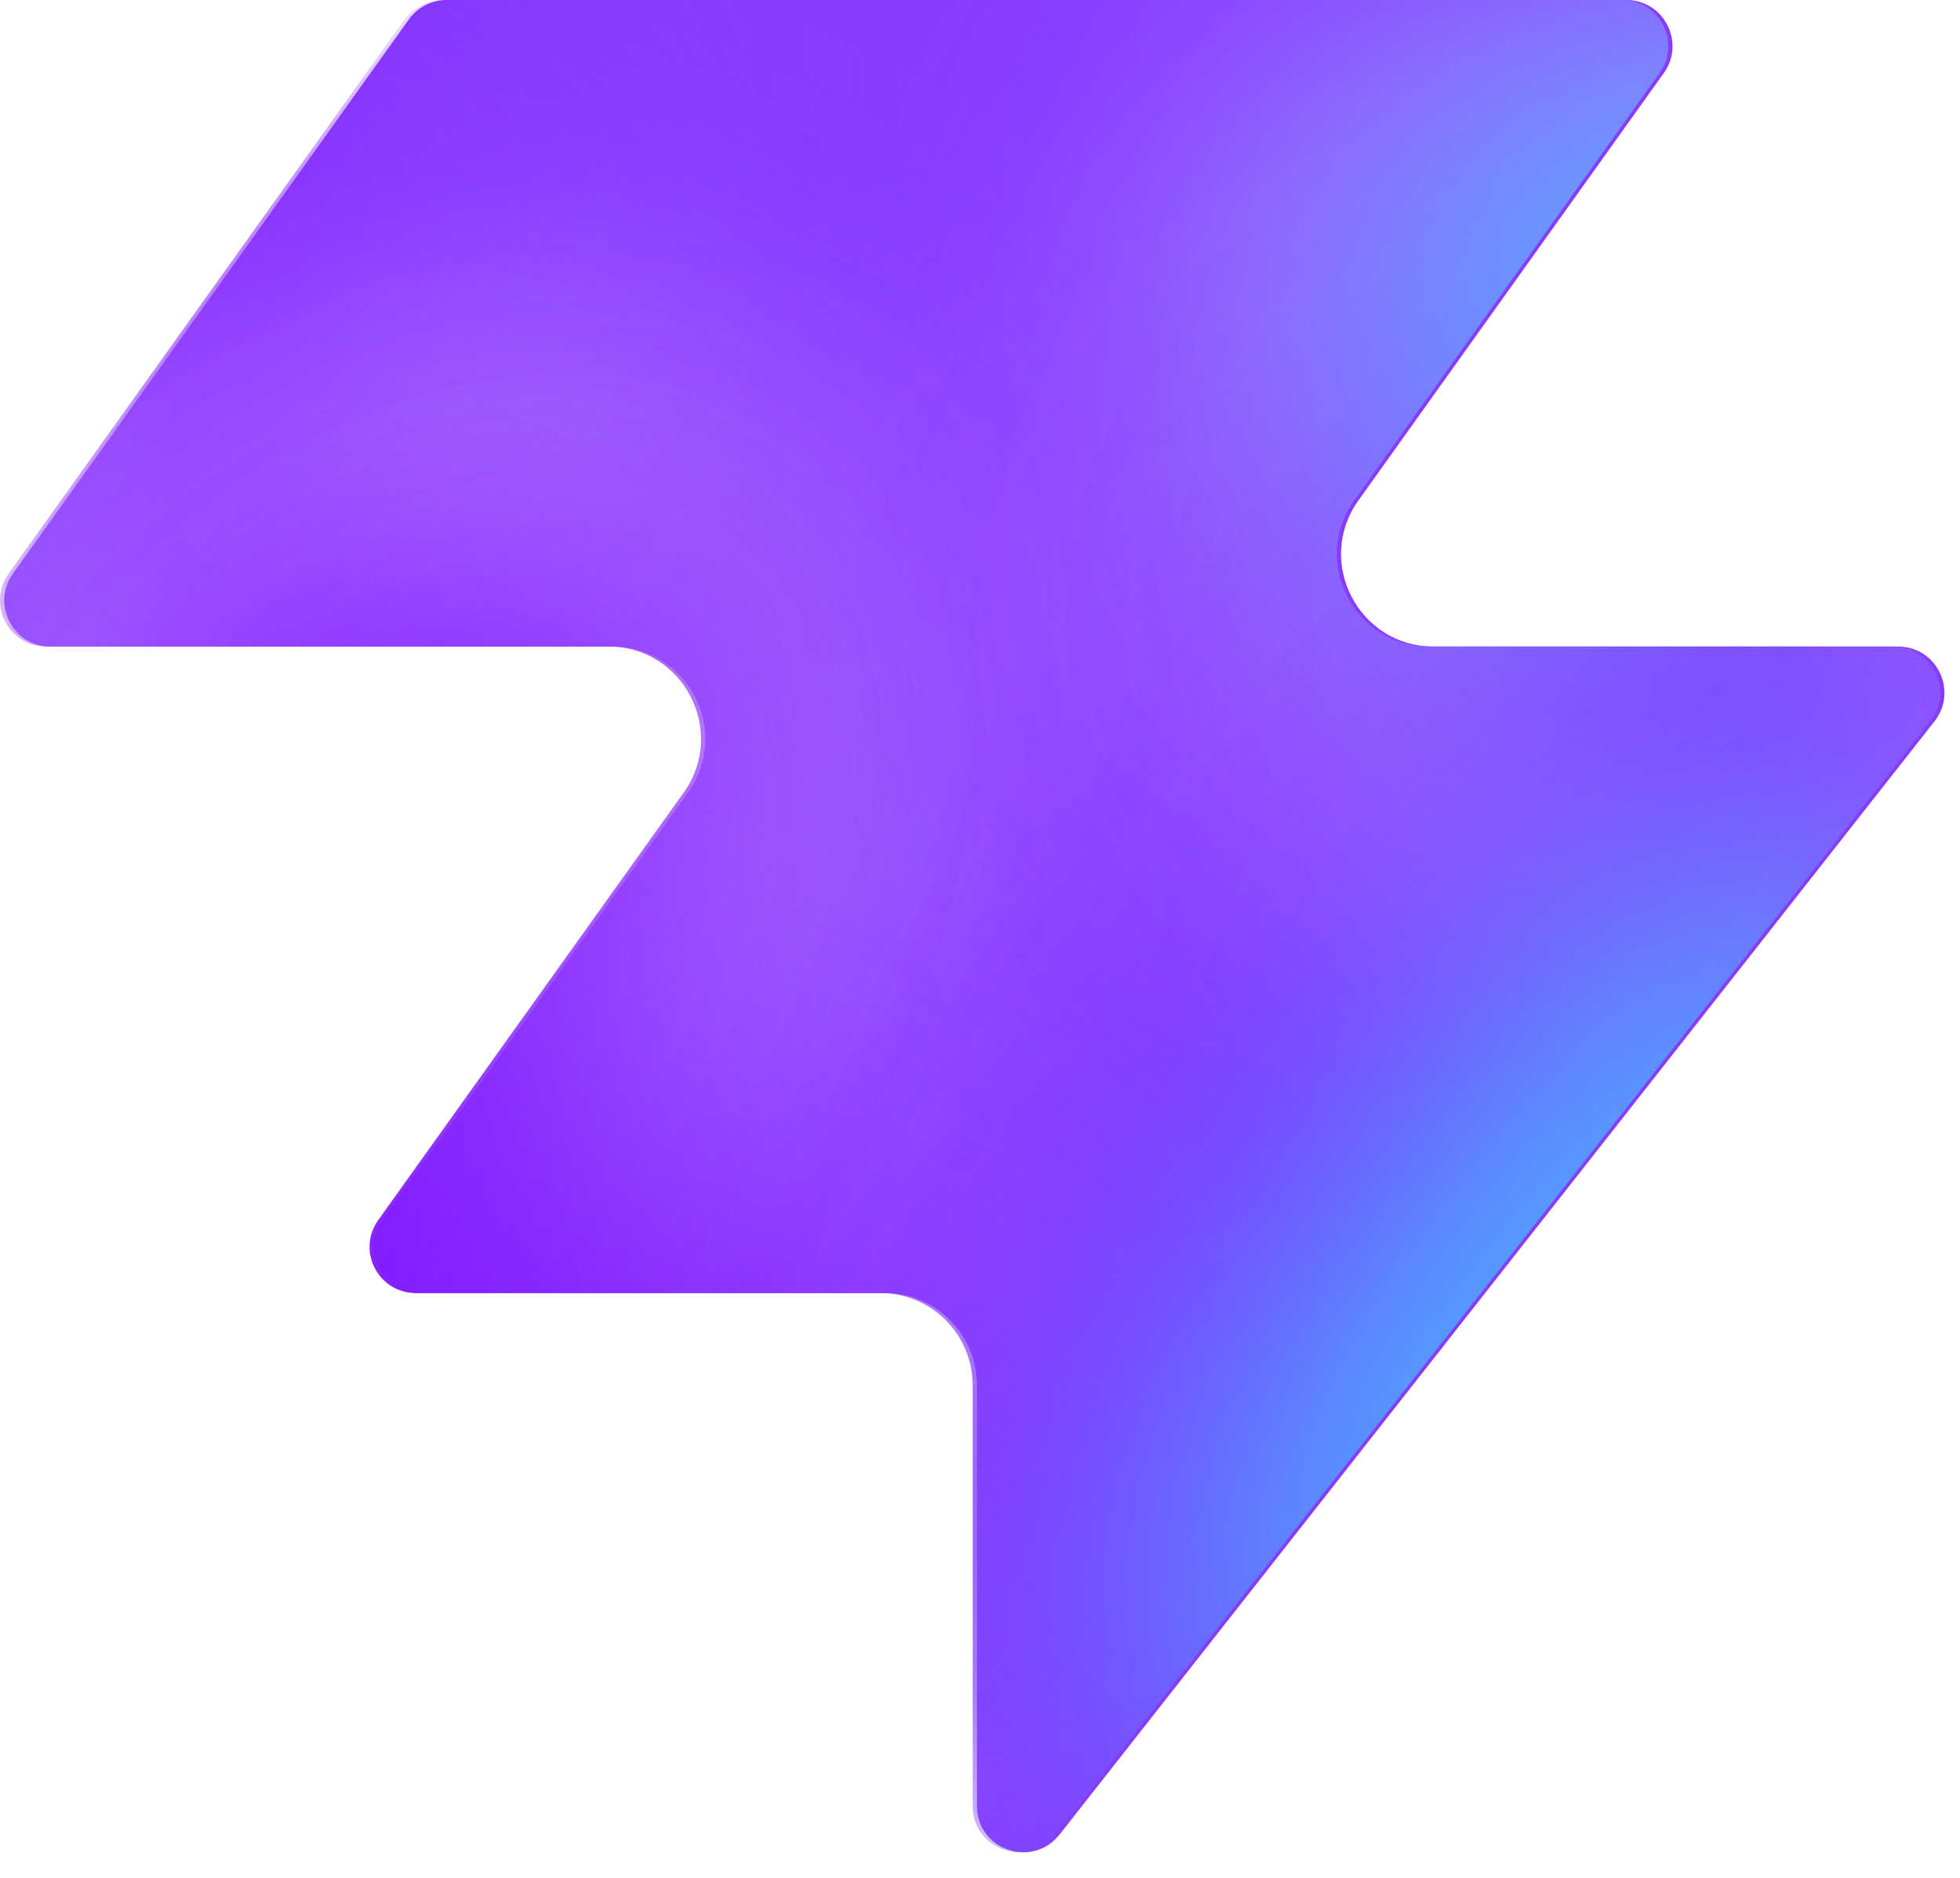
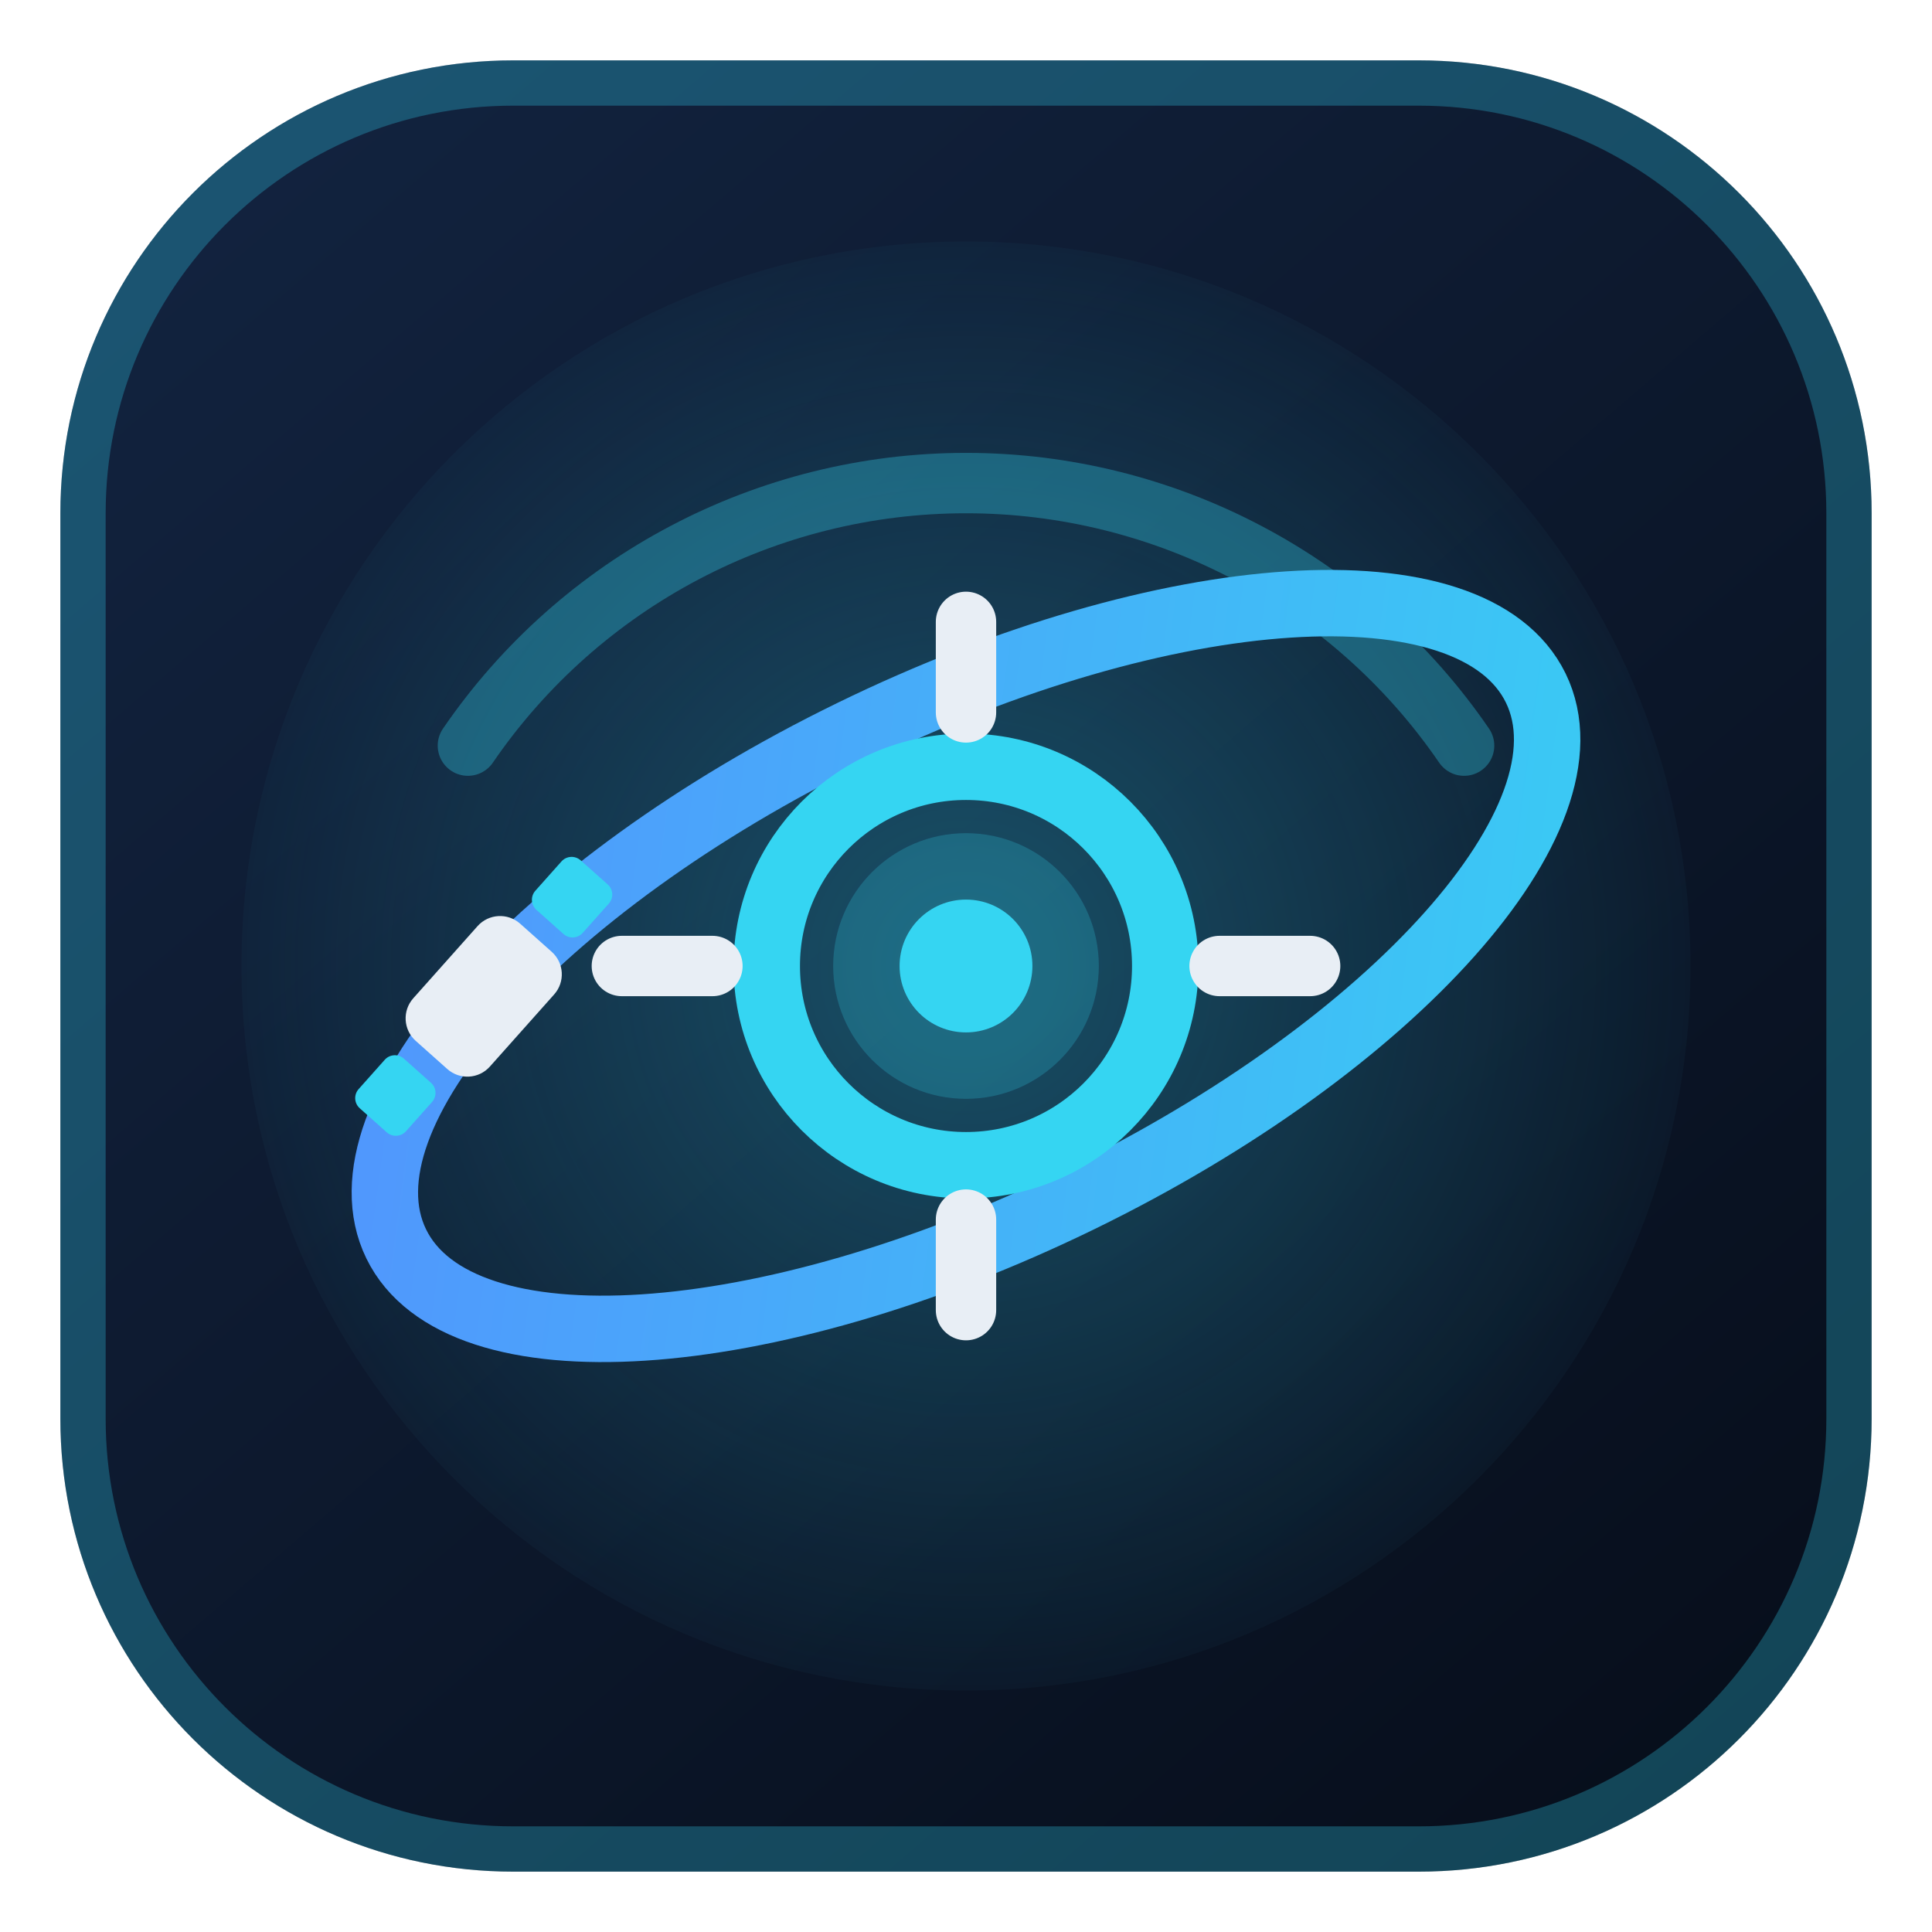
- <svg xmlns="http://www.w3.org/2000/svg" width="48" height="46" fill="none" viewBox="0 0 48 46">
-   <path fill="#863bff" d="M25.946 44.938c-.664.845-2.021.375-2.021-.698V33.937a2.26 2.26 0 0 0-2.262-2.262H10.287c-.92 0-1.456-1.04-.92-1.788l7.48-10.471c1.07-1.497 0-3.578-1.842-3.578H1.237c-.92 0-1.456-1.04-.92-1.788L10.013.474c.214-.297.556-.474.92-.474h28.894c.92 0 1.456 1.04.92 1.788l-7.48 10.471c-1.07 1.498 0 3.579 1.842 3.579h11.377c.943 0 1.473 1.088.89 1.83L25.947 44.94z" style="fill:#863bff;fill:color(display-p3 .525 .23 1);fill-opacity:1" />
-   <mask id="a" width="48" height="46" x="0" y="0" maskUnits="userSpaceOnUse" style="mask-type:alpha">
-     <path fill="#000" d="M25.842 44.938c-.664.844-2.021.375-2.021-.698V33.937a2.26 2.26 0 0 0-2.262-2.262H10.183c-.92 0-1.456-1.04-.92-1.788l7.48-10.471c1.07-1.498 0-3.579-1.842-3.579H1.133c-.92 0-1.456-1.04-.92-1.787L9.91.473c.214-.297.556-.474.92-.474h28.894c.92 0 1.456 1.04.92 1.788l-7.48 10.471c-1.07 1.498 0 3.578 1.842 3.578h11.377c.943 0 1.473 1.088.89 1.832L25.843 44.94z" style="fill:#000;fill-opacity:1" />
-   </mask>
-   <g mask="url(#a)">
-     <g filter="url(#b)">
-       <ellipse cx="5.508" cy="14.704" fill="#ede6ff" rx="5.508" ry="14.704" style="fill:#ede6ff;fill:color(display-p3 .927 .903 1);fill-opacity:1" transform="matrix(.00324 1 1 -.00324 -4.47 31.516)" />
-     </g>
-     <g filter="url(#c)">
-       <ellipse cx="10.399" cy="29.851" fill="#ede6ff" rx="10.399" ry="29.851" style="fill:#ede6ff;fill:color(display-p3 .927 .903 1);fill-opacity:1" transform="matrix(.00324 1 1 -.00324 -39.328 7.883)" />
-     </g>
-     <g filter="url(#d)">
-       <ellipse cx="5.508" cy="30.487" fill="#7e14ff" rx="5.508" ry="30.487" style="fill:#7e14ff;fill:color(display-p3 .492 .077 1);fill-opacity:1" transform="rotate(89.814 -25.913 -14.639)scale(1 -1)" />
-     </g>
-     <g filter="url(#e)">
-       <ellipse cx="5.508" cy="30.599" fill="#7e14ff" rx="5.508" ry="30.599" style="fill:#7e14ff;fill:color(display-p3 .492 .077 1);fill-opacity:1" transform="rotate(89.814 -32.644 -3.334)scale(1 -1)" />
-     </g>
-     <g filter="url(#f)">
-       <ellipse cx="5.508" cy="30.599" fill="#7e14ff" rx="5.508" ry="30.599" style="fill:#7e14ff;fill:color(display-p3 .492 .077 1);fill-opacity:1" transform="matrix(.00324 1 1 -.00324 -34.34 30.47)" />
-     </g>
-     <g filter="url(#g)">
-       <ellipse cx="14.072" cy="22.078" fill="#ede6ff" rx="14.072" ry="22.078" style="fill:#ede6ff;fill:color(display-p3 .927 .903 1);fill-opacity:1" transform="rotate(93.35 24.506 48.493)scale(-1 1)" />
-     </g>
-     <g filter="url(#h)">
-       <ellipse cx="3.47" cy="21.501" fill="#7e14ff" rx="3.47" ry="21.501" style="fill:#7e14ff;fill:color(display-p3 .492 .077 1);fill-opacity:1" transform="rotate(89.009 28.708 47.59)scale(-1 1)" />
-     </g>
-     <g filter="url(#i)">
-       <ellipse cx="3.47" cy="21.501" fill="#7e14ff" rx="3.47" ry="21.501" style="fill:#7e14ff;fill:color(display-p3 .492 .077 1);fill-opacity:1" transform="rotate(89.009 28.708 47.59)scale(-1 1)" />
-     </g>
-     <g filter="url(#j)">
-       <ellipse cx=".387" cy="8.972" fill="#7e14ff" rx="4.407" ry="29.108" style="fill:#7e14ff;fill:color(display-p3 .492 .077 1);fill-opacity:1" transform="rotate(39.51 .387 8.972)" />
-     </g>
-     <g filter="url(#k)">
-       <ellipse cx="47.523" cy="-6.092" fill="#7e14ff" rx="4.407" ry="29.108" style="fill:#7e14ff;fill:color(display-p3 .492 .077 1);fill-opacity:1" transform="rotate(37.892 47.523 -6.092)" />
-     </g>
-     <g filter="url(#l)">
-       <ellipse cx="41.412" cy="6.333" fill="#47bfff" rx="5.971" ry="9.665" style="fill:#47bfff;fill:color(display-p3 .28 .748 1);fill-opacity:1" transform="rotate(37.892 41.412 6.333)" />
-     </g>
-     <g filter="url(#m)">
-       <ellipse cx="-1.879" cy="38.332" fill="#7e14ff" rx="4.407" ry="29.108" style="fill:#7e14ff;fill:color(display-p3 .492 .077 1);fill-opacity:1" transform="rotate(37.892 -1.88 38.332)" />
-     </g>
-     <g filter="url(#n)">
-       <ellipse cx="-1.879" cy="38.332" fill="#7e14ff" rx="4.407" ry="29.108" style="fill:#7e14ff;fill:color(display-p3 .492 .077 1);fill-opacity:1" transform="rotate(37.892 -1.88 38.332)" />
-     </g>
-     <g filter="url(#o)">
-       <ellipse cx="35.651" cy="29.907" fill="#7e14ff" rx="4.407" ry="29.108" style="fill:#7e14ff;fill:color(display-p3 .492 .077 1);fill-opacity:1" transform="rotate(37.892 35.651 29.907)" />
-     </g>
-     <g filter="url(#p)">
-       <ellipse cx="38.418" cy="32.4" fill="#47bfff" rx="5.971" ry="15.297" style="fill:#47bfff;fill:color(display-p3 .28 .748 1);fill-opacity:1" transform="rotate(37.892 38.418 32.4)" />
+ <svg xmlns="http://www.w3.org/2000/svg" viewBox="0 0 64 64" fill="none">
+   <defs>
+     <linearGradient id="sqOrbit" x1="8" y1="16" x2="56" y2="48" gradientUnits="userSpaceOnUse">
+       <stop stop-color="#568bff" />
+       <stop offset="1" stop-color="#35d5f2" />
+     </linearGradient>
+     <radialGradient id="sqGlow" cx="32" cy="32" r="27" gradientUnits="userSpaceOnUse">
+       <stop stop-color="#35d5f2" stop-opacity="0.3" />
+       <stop offset="1" stop-color="#35d5f2" stop-opacity="0" />
+     </radialGradient>
+     <linearGradient id="sqBadge" x1="8" y1="4" x2="56" y2="60" gradientUnits="userSpaceOnUse">
+       <stop stop-color="#12233f" />
+       <stop offset="1" stop-color="#070e1b" />
+     </linearGradient>
+   </defs>
+   <rect x="2" y="2" width="60" height="60" rx="15" fill="url(#sqBadge)" />
+   <rect x="2.75" y="2.75" width="58.5" height="58.5" rx="14.25" stroke="#35d5f2" stroke-opacity="0.28" stroke-width="1.5" />
+   <circle cx="32" cy="32" r="24" fill="url(#sqGlow)" />
+   <path d="M15.5 24.7a20 20 0 0 1 33 0" stroke="#35d5f2" stroke-opacity="0.32" stroke-width="2" stroke-linecap="round" />
+   <g transform="rotate(-26 32 32)">
+     <ellipse cx="32" cy="32" rx="21" ry="8.6" stroke="url(#sqOrbit)" stroke-width="2.2" />
+     <g transform="translate(17.2 25.9) rotate(-22.3)">
+       <rect x="-2.6" y="-1.7" width="5.2" height="3.4" rx="1" fill="#e8eef5" />
+       <rect x="-5.5" y="-1.05" width="2.2" height="2.1" rx="0.45" fill="#35d5f2" />
+       <rect x="3.3" y="-1.05" width="2.2" height="2.1" rx="0.45" fill="#35d5f2" />
    </g>
  </g>
-   <defs>
-     <filter id="b" width="60.045" height="41.654" x="-19.77" y="16.149" color-interpolation-filters="sRGB" filterUnits="userSpaceOnUse">
-       <feFlood flood-opacity="0" result="BackgroundImageFix" />
-       <feBlend in="SourceGraphic" in2="BackgroundImageFix" result="shape" />
-       <feGaussianBlur result="effect1_foregroundBlur_2002_17158" stdDeviation="7.659" />
-     </filter>
-     <filter id="c" width="90.34" height="51.437" x="-54.613" y="-7.533" color-interpolation-filters="sRGB" filterUnits="userSpaceOnUse">
-       <feFlood flood-opacity="0" result="BackgroundImageFix" />
-       <feBlend in="SourceGraphic" in2="BackgroundImageFix" result="shape" />
-       <feGaussianBlur result="effect1_foregroundBlur_2002_17158" stdDeviation="7.659" />
-     </filter>
-     <filter id="d" width="79.355" height="29.4" x="-49.64" y="2.03" color-interpolation-filters="sRGB" filterUnits="userSpaceOnUse">
-       <feFlood flood-opacity="0" result="BackgroundImageFix" />
-       <feBlend in="SourceGraphic" in2="BackgroundImageFix" result="shape" />
-       <feGaussianBlur result="effect1_foregroundBlur_2002_17158" stdDeviation="4.596" />
-     </filter>
-     <filter id="e" width="79.579" height="29.4" x="-45.045" y="20.029" color-interpolation-filters="sRGB" filterUnits="userSpaceOnUse">
-       <feFlood flood-opacity="0" result="BackgroundImageFix" />
-       <feBlend in="SourceGraphic" in2="BackgroundImageFix" result="shape" />
-       <feGaussianBlur result="effect1_foregroundBlur_2002_17158" stdDeviation="4.596" />
-     </filter>
-     <filter id="f" width="79.579" height="29.4" x="-43.513" y="21.178" color-interpolation-filters="sRGB" filterUnits="userSpaceOnUse">
-       <feFlood flood-opacity="0" result="BackgroundImageFix" />
-       <feBlend in="SourceGraphic" in2="BackgroundImageFix" result="shape" />
-       <feGaussianBlur result="effect1_foregroundBlur_2002_17158" stdDeviation="4.596" />
-     </filter>
-     <filter id="g" width="74.749" height="58.852" x="15.756" y="-17.901" color-interpolation-filters="sRGB" filterUnits="userSpaceOnUse">
-       <feFlood flood-opacity="0" result="BackgroundImageFix" />
-       <feBlend in="SourceGraphic" in2="BackgroundImageFix" result="shape" />
-       <feGaussianBlur result="effect1_foregroundBlur_2002_17158" stdDeviation="7.659" />
-     </filter>
-     <filter id="h" width="61.377" height="25.362" x="23.548" y="2.284" color-interpolation-filters="sRGB" filterUnits="userSpaceOnUse">
-       <feFlood flood-opacity="0" result="BackgroundImageFix" />
-       <feBlend in="SourceGraphic" in2="BackgroundImageFix" result="shape" />
-       <feGaussianBlur result="effect1_foregroundBlur_2002_17158" stdDeviation="4.596" />
-     </filter>
-     <filter id="i" width="61.377" height="25.362" x="23.548" y="2.284" color-interpolation-filters="sRGB" filterUnits="userSpaceOnUse">
-       <feFlood flood-opacity="0" result="BackgroundImageFix" />
-       <feBlend in="SourceGraphic" in2="BackgroundImageFix" result="shape" />
-       <feGaussianBlur result="effect1_foregroundBlur_2002_17158" stdDeviation="4.596" />
-     </filter>
-     <filter id="j" width="56.045" height="63.649" x="-27.636" y="-22.853" color-interpolation-filters="sRGB" filterUnits="userSpaceOnUse">
-       <feFlood flood-opacity="0" result="BackgroundImageFix" />
-       <feBlend in="SourceGraphic" in2="BackgroundImageFix" result="shape" />
-       <feGaussianBlur result="effect1_foregroundBlur_2002_17158" stdDeviation="4.596" />
-     </filter>
-     <filter id="k" width="54.814" height="64.646" x="20.116" y="-38.415" color-interpolation-filters="sRGB" filterUnits="userSpaceOnUse">
-       <feFlood flood-opacity="0" result="BackgroundImageFix" />
-       <feBlend in="SourceGraphic" in2="BackgroundImageFix" result="shape" />
-       <feGaussianBlur result="effect1_foregroundBlur_2002_17158" stdDeviation="4.596" />
-     </filter>
-     <filter id="l" width="33.541" height="35.313" x="24.641" y="-11.323" color-interpolation-filters="sRGB" filterUnits="userSpaceOnUse">
-       <feFlood flood-opacity="0" result="BackgroundImageFix" />
-       <feBlend in="SourceGraphic" in2="BackgroundImageFix" result="shape" />
-       <feGaussianBlur result="effect1_foregroundBlur_2002_17158" stdDeviation="4.596" />
-     </filter>
-     <filter id="m" width="54.814" height="64.646" x="-29.286" y="6.009" color-interpolation-filters="sRGB" filterUnits="userSpaceOnUse">
-       <feFlood flood-opacity="0" result="BackgroundImageFix" />
-       <feBlend in="SourceGraphic" in2="BackgroundImageFix" result="shape" />
-       <feGaussianBlur result="effect1_foregroundBlur_2002_17158" stdDeviation="4.596" />
-     </filter>
-     <filter id="n" width="54.814" height="64.646" x="-29.286" y="6.009" color-interpolation-filters="sRGB" filterUnits="userSpaceOnUse">
-       <feFlood flood-opacity="0" result="BackgroundImageFix" />
-       <feBlend in="SourceGraphic" in2="BackgroundImageFix" result="shape" />
-       <feGaussianBlur result="effect1_foregroundBlur_2002_17158" stdDeviation="4.596" />
-     </filter>
-     <filter id="o" width="54.814" height="64.646" x="8.244" y="-2.416" color-interpolation-filters="sRGB" filterUnits="userSpaceOnUse">
-       <feFlood flood-opacity="0" result="BackgroundImageFix" />
-       <feBlend in="SourceGraphic" in2="BackgroundImageFix" result="shape" />
-       <feGaussianBlur result="effect1_foregroundBlur_2002_17158" stdDeviation="4.596" />
-     </filter>
-     <filter id="p" width="39.409" height="43.623" x="18.713" y="10.588" color-interpolation-filters="sRGB" filterUnits="userSpaceOnUse">
-       <feFlood flood-opacity="0" result="BackgroundImageFix" />
-       <feBlend in="SourceGraphic" in2="BackgroundImageFix" result="shape" />
-       <feGaussianBlur result="effect1_foregroundBlur_2002_17158" stdDeviation="4.596" />
-     </filter>
-   </defs>
+   <circle cx="32" cy="32" r="6.6" stroke="#35d5f2" stroke-width="2.2" />
+   <path d="M32 20.6v3M32 40.4v3M20.6 32h3M40.4 32h3" stroke="#e8eef5" stroke-width="2" stroke-linecap="round" />
+   <circle cx="32" cy="32" r="4.4" fill="#35d5f2" fill-opacity="0.22" />
+   <circle cx="32" cy="32" r="2.2" fill="#35d5f2" />
</svg>
